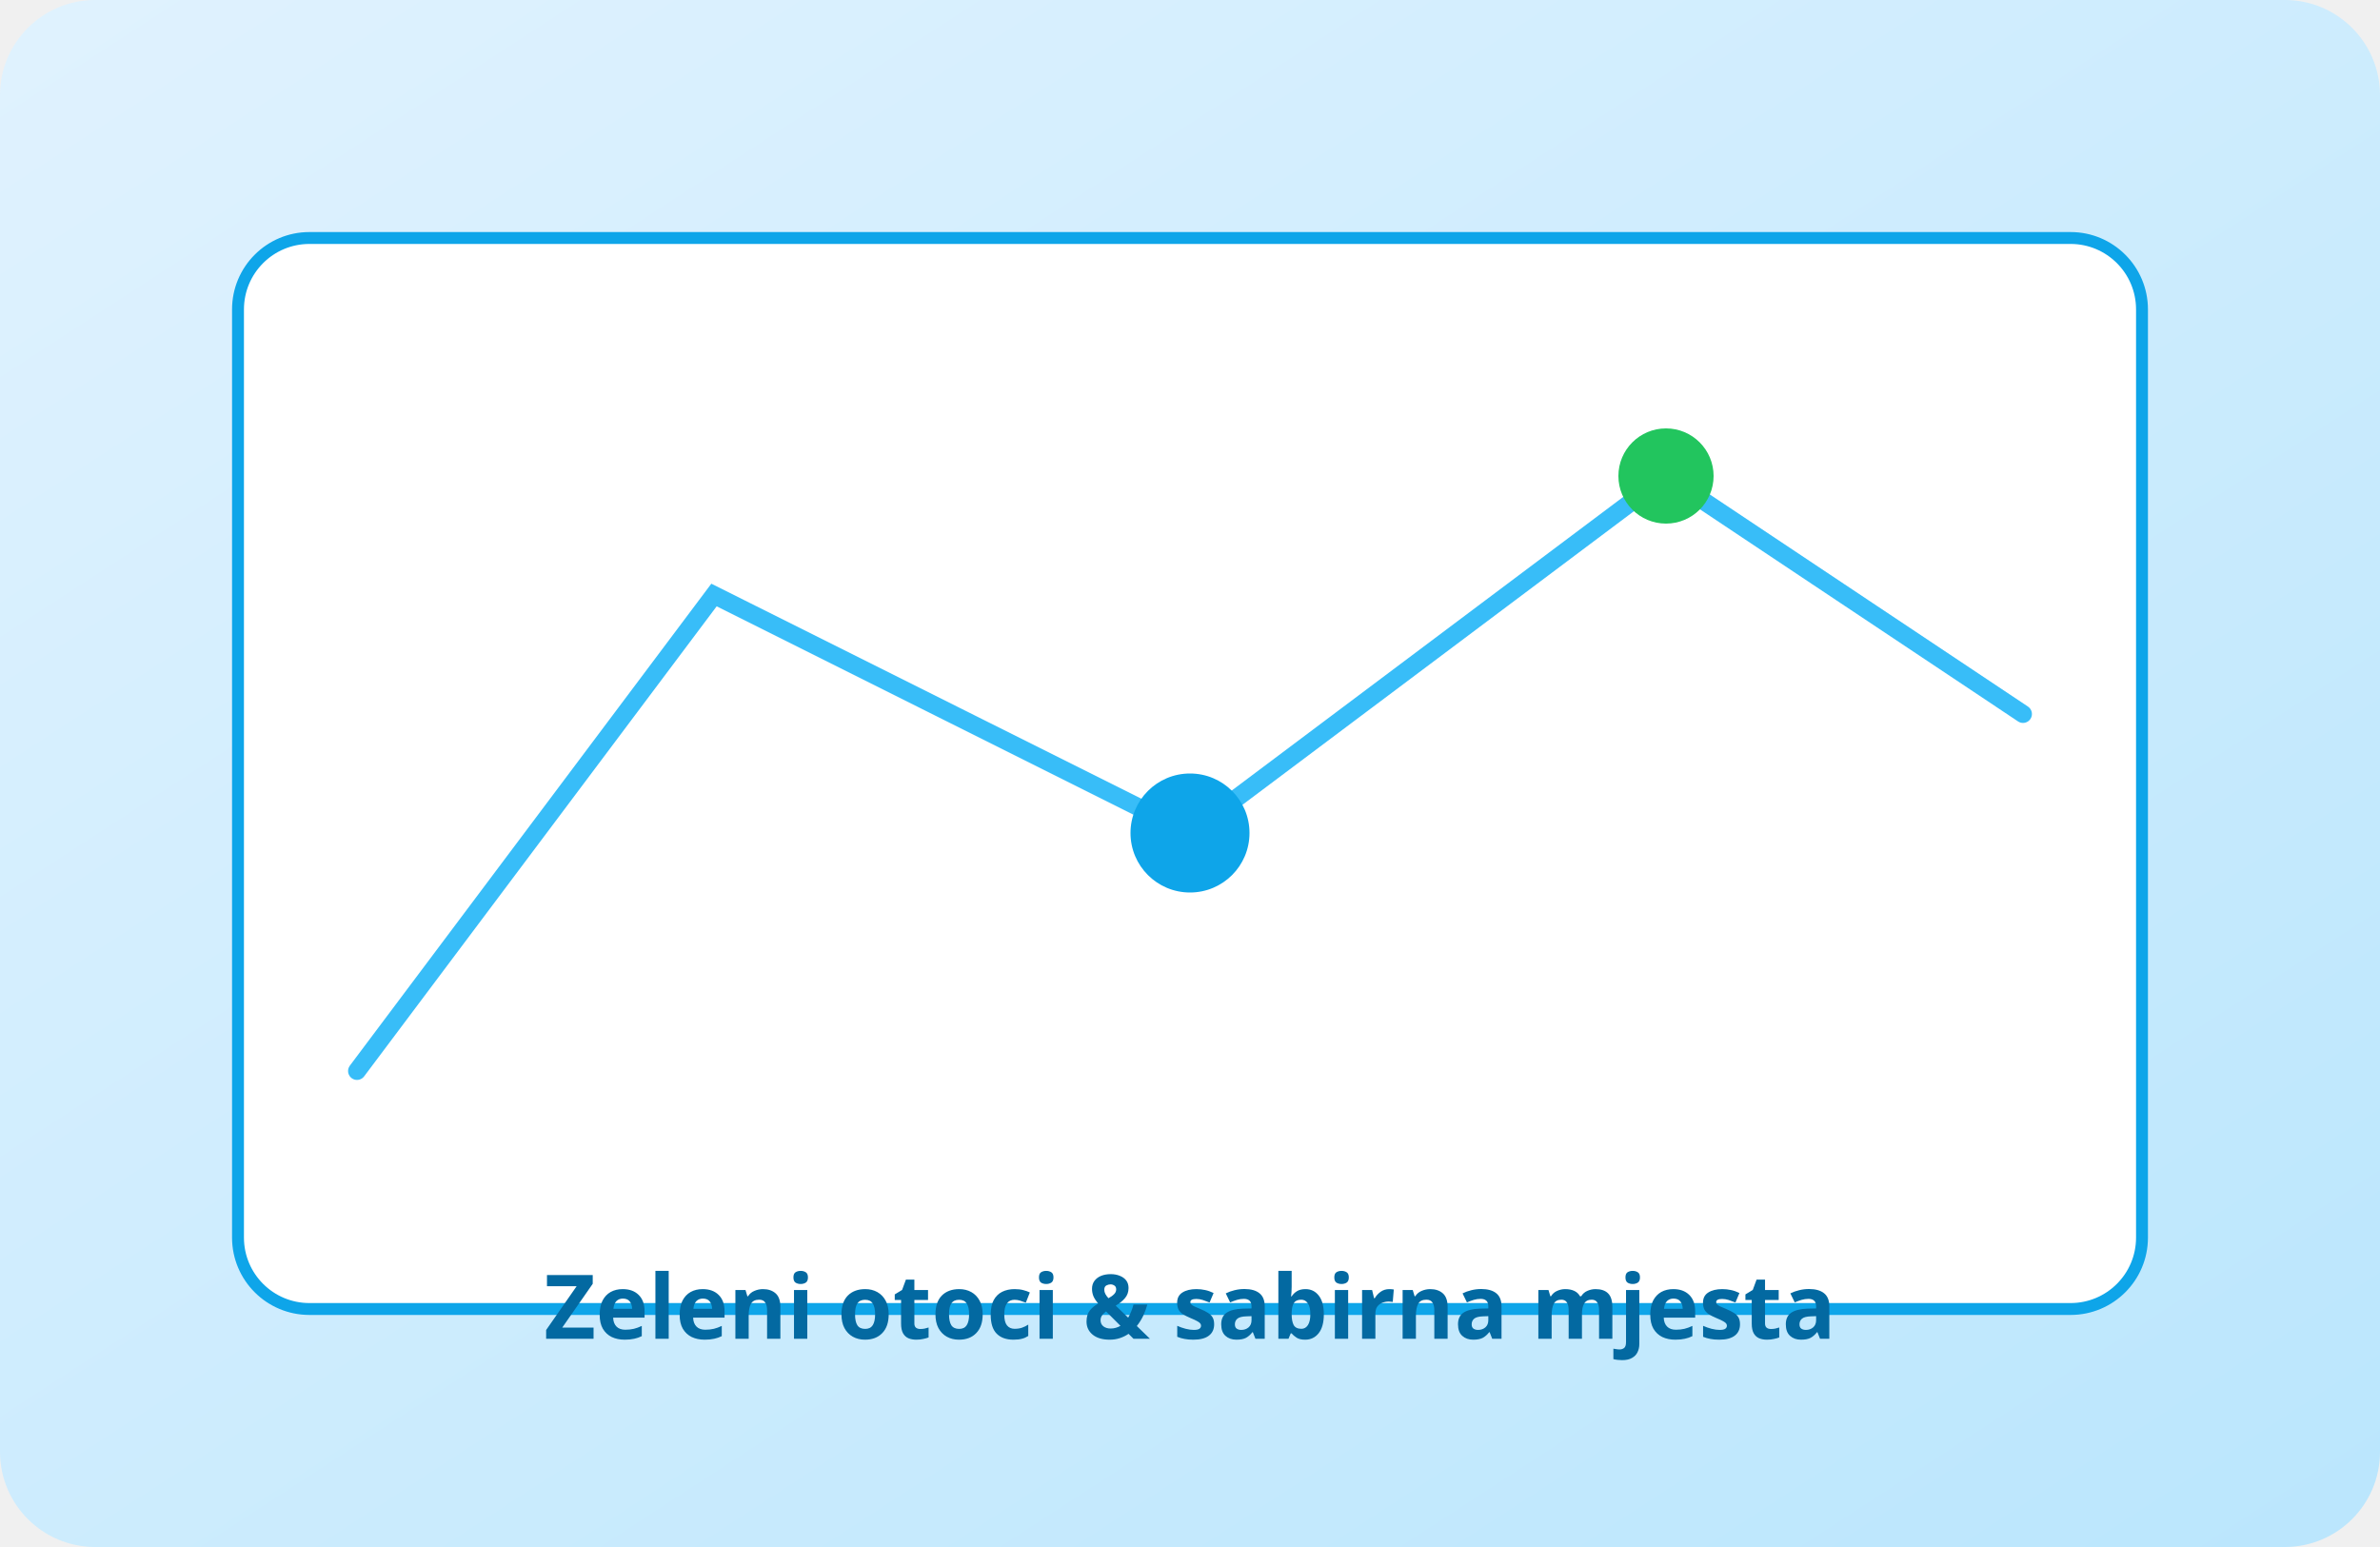
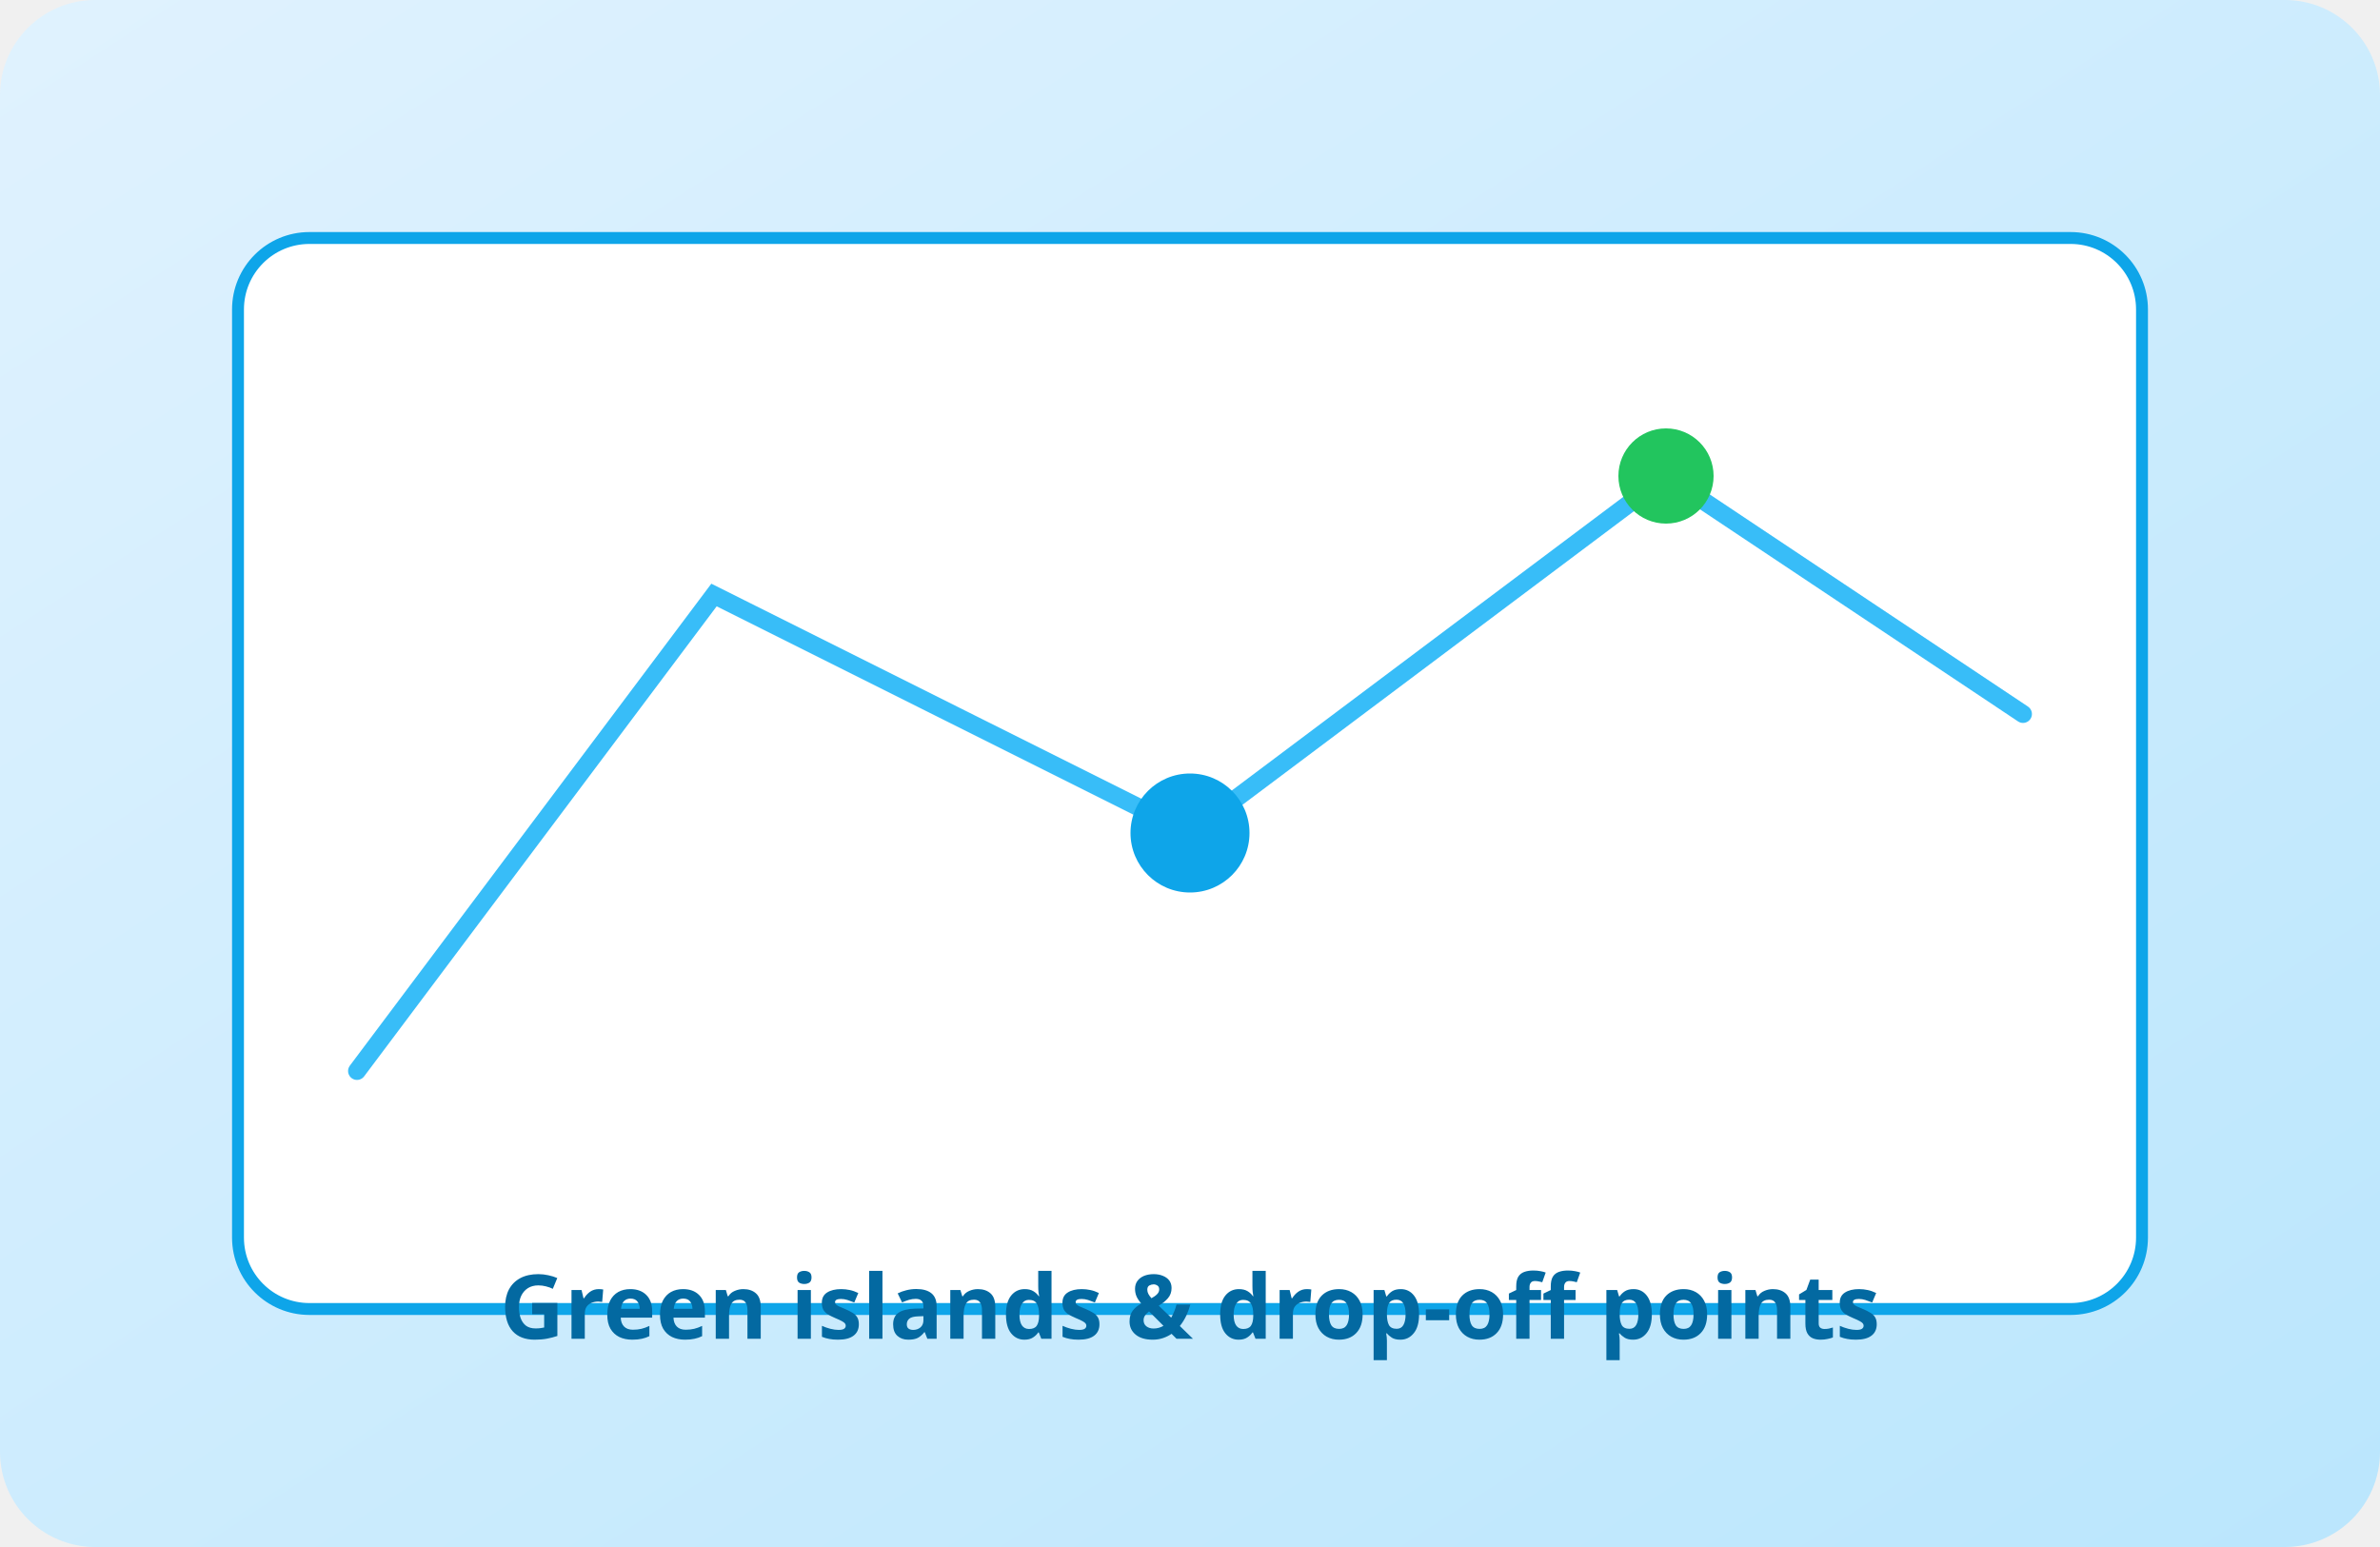
- <svg xmlns="http://www.w3.org/2000/svg" width="400" height="260" viewBox="0 0 400 260" role="img" aria-label="Karta">
+ <svg xmlns="http://www.w3.org/2000/svg" width="400" height="260" viewBox="0 0 400 260" role="img" aria-label="Map">
  <defs>
    <linearGradient id="g2" x1="0%" y1="0%" x2="100%" y2="100%">
      <stop offset="0%" style="stop-color:#e0f2fe" />
      <stop offset="100%" style="stop-color:#bae6fd" />
    </linearGradient>
  </defs>
  <rect width="400" height="260" rx="16" fill="url(#g2)" />
  <rect x="40" y="40" width="320" height="180" rx="12" fill="#fff" stroke="#0ea5e9" stroke-width="2" />
  <path d="M60 180 L120 100 L200 140 L280 80 L340 120" fill="none" stroke="#38bdf8" stroke-width="3" stroke-linecap="round" />
  <circle cx="200" cy="140" r="10" fill="#0ea5e9" />
  <circle cx="280" cy="80" r="8" fill="#22c55e" />
-   <text x="200" y="225" text-anchor="middle" font-family="system-ui,sans-serif" font-size="15" font-weight="600" fill="#0369a1">Zeleni otoci &amp; sabirna mjesta</text>
+   <text x="200" y="225" text-anchor="middle" font-family="system-ui,sans-serif" font-size="15" font-weight="600" fill="#0369a1">Green islands &amp; drop-off points</text>
</svg>
